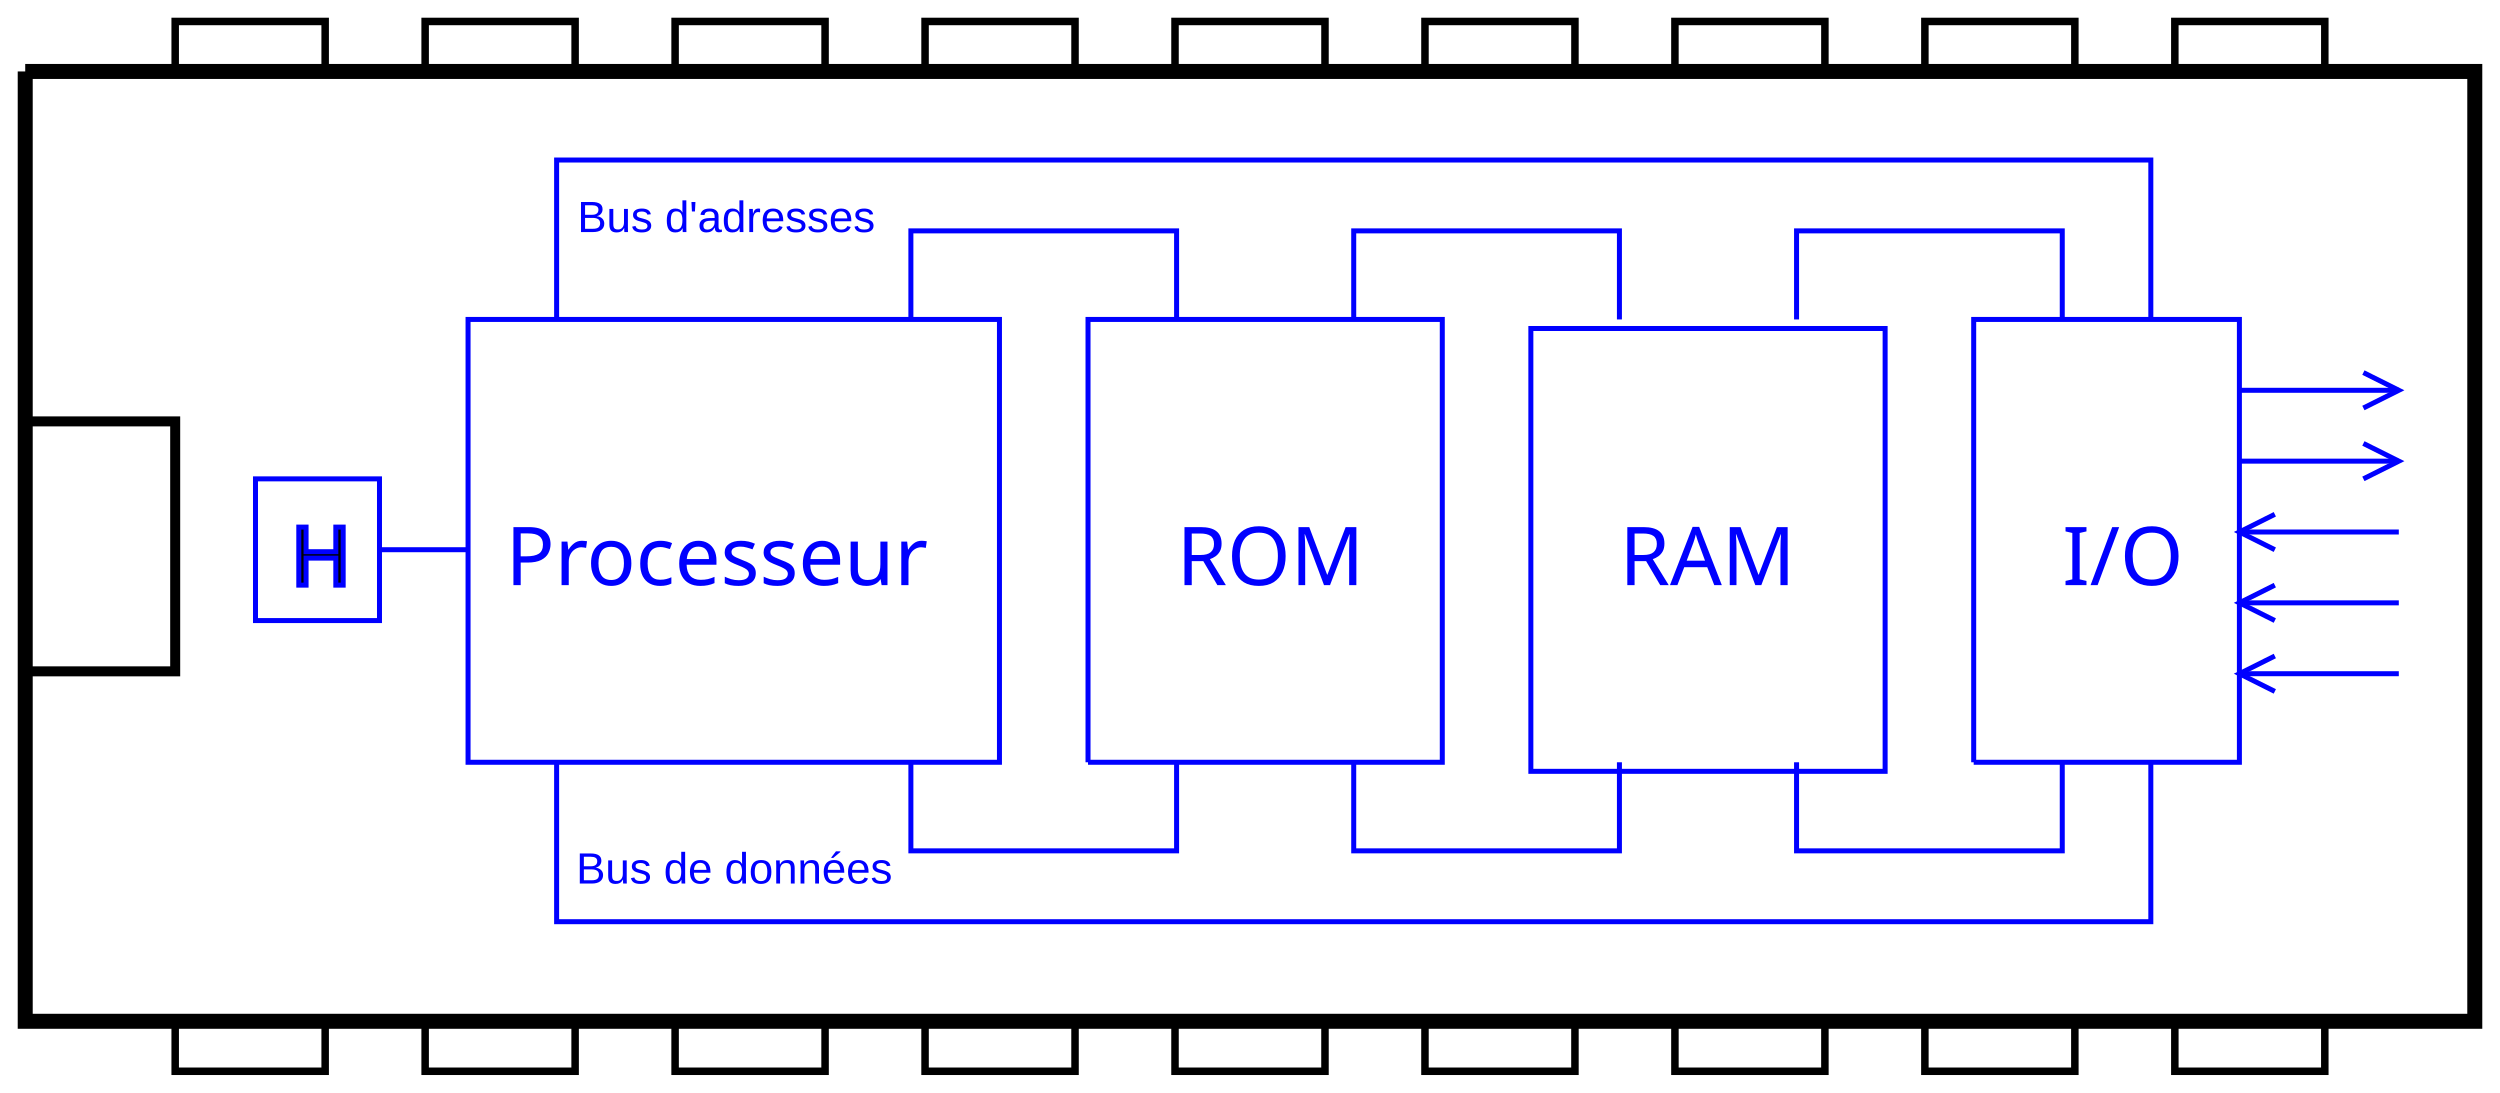
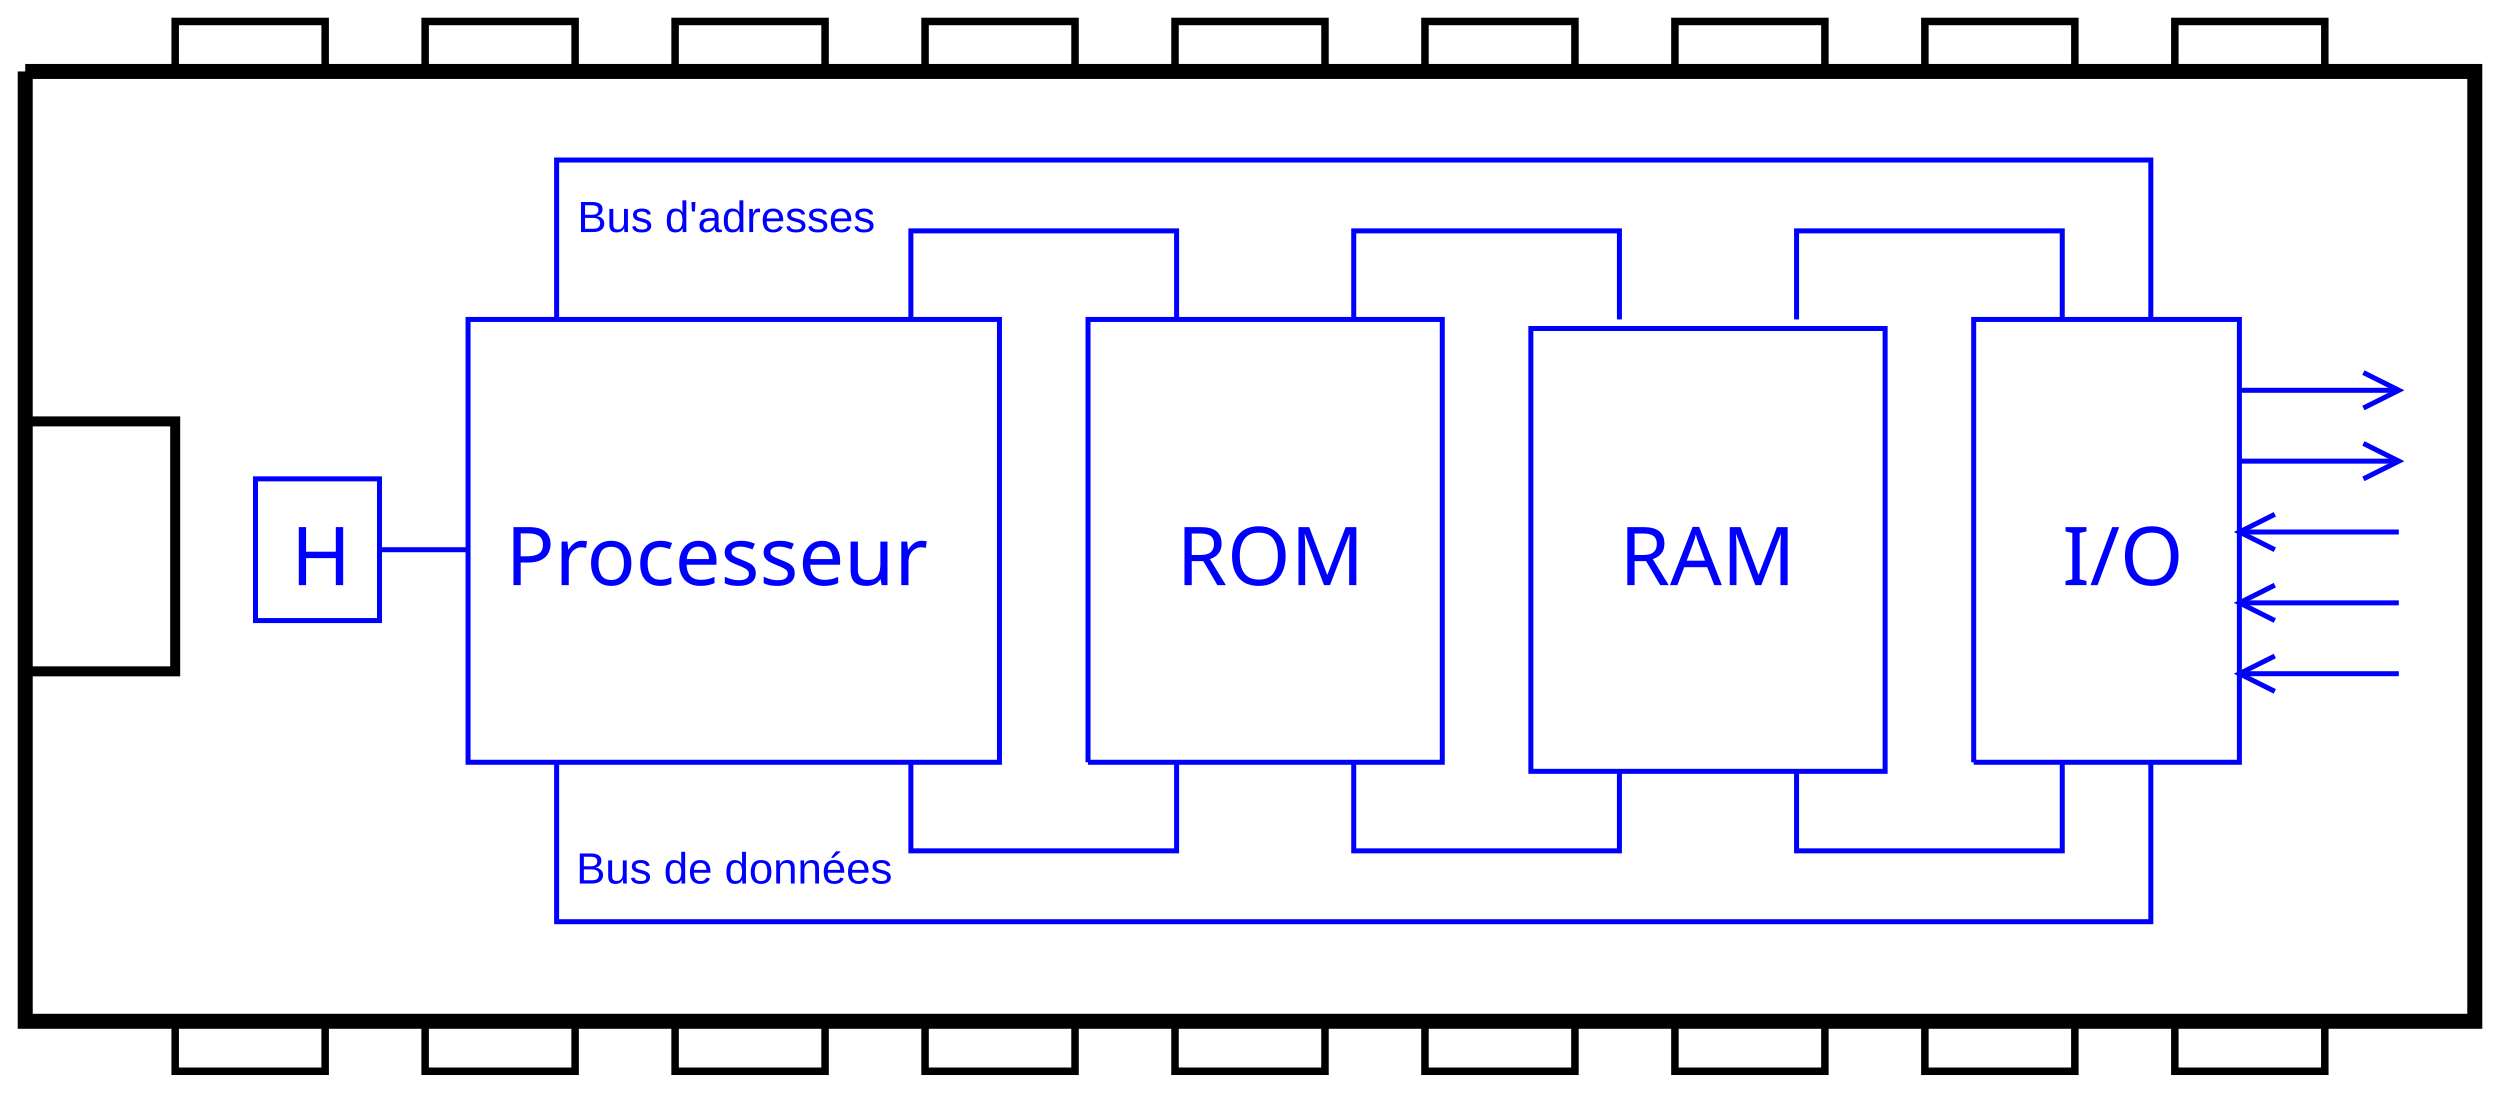
<svg xmlns="http://www.w3.org/2000/svg" width="141.136mm" height="61.69mm" viewBox="0 0 500.087 218.587" id="svg2" version="1.1">
  <defs id="defs4" />
  <g id="layer1" transform="translate(5.043308,-138.0689)">
    <text xml:space="preserve" style="font-style:normal;font-weight:normal;font-size:16.25px;line-height:125%;font-family:Sans;letter-spacing:0px;word-spacing:0px;fill:#0000ff;fill-opacity:1;stroke:none;stroke-width:1px;stroke-linecap:butt;stroke-linejoin:miter;stroke-opacity:1;" x="96.083" y="255.118" id="text4138">
      <tspan id="tspan4140" x="96.083" y="255.118">Processeur</tspan>
    </text>
    <text xml:space="preserve" style="font-style:normal;font-weight:normal;font-size:16.25px;line-height:125%;font-family:Sans;letter-spacing:0px;word-spacing:0px;fill:#0000ff;fill-opacity:1;stroke:none;stroke-width:1px;stroke-linecap:butt;stroke-linejoin:miter;stroke-opacity:1;" x="230.315" y="255.118" id="text4142">
      <tspan id="tspan4144" x="230.315" y="255.118">ROM</tspan>
    </text>
    <text xml:space="preserve" style="font-style:normal;font-weight:normal;font-size:16.25px;line-height:125%;font-family:Sans;letter-spacing:0px;word-spacing:0px;fill:#0000ff;fill-opacity:1;stroke:none;stroke-width:1px;stroke-linecap:butt;stroke-linejoin:miter;stroke-opacity:1;" x="318.898" y="255.118" id="text4146">
      <tspan id="tspan4148" x="318.898" y="255.118">RAM</tspan>
    </text>
    <text xml:space="preserve" style="font-style:normal;font-weight:normal;font-size:16.25px;line-height:125%;font-family:Sans;letter-spacing:0px;word-spacing:0px;fill:#0000ff;fill-opacity:1;stroke:none;stroke-width:1px;stroke-linecap:butt;stroke-linejoin:miter;stroke-opacity:1;" x="407.48" y="255.118" id="text4150">
      <tspan id="tspan4152" x="407.48" y="255.118">I/O</tspan>
    </text>
    <path style="fill:none;fill-rule:evenodd;stroke:#0000ff;stroke-width:1px;stroke-linecap:butt;stroke-linejoin:miter;stroke-opacity:1" d="m 88.583,290.551 0,-88.583 106.299,0 0,88.583 z" id="path4154" transform="translate(1.6535434e-7,1.1023624e-6)" />
    <path style="fill:none;fill-rule:evenodd;stroke:#0000ff;stroke-width:1px;stroke-linecap:butt;stroke-linejoin:miter;stroke-opacity:1" d="m 212.598,290.551 0,-88.583 70.866,0 0,88.583 -70.866,0" id="path4156" />
    <path style="fill:none;fill-rule:evenodd;stroke:#0000ff;stroke-width:1px;stroke-linecap:butt;stroke-linejoin:miter;stroke-opacity:1" d="m 301.181,203.78 0,88.583 70.866,0 0,-88.583 z" id="path4158" />
    <path style="fill:none;fill-rule:evenodd;stroke:#0000ff;stroke-width:1px;stroke-linecap:butt;stroke-linejoin:miter;stroke-opacity:1" d="m 389.764,290.551 0,-88.583 53.15,0 0,88.583 -53.15,0" id="path4160" />
    <path style="fill:none;fill-rule:evenodd;stroke:#0000ff;stroke-width:1px;stroke-linecap:butt;stroke-linejoin:miter;stroke-opacity:1" d="m 106.299,290.551 0,31.89 318.898,0 0,-31.89" id="path4162" />
    <path style="fill:none;fill-rule:evenodd;stroke:#0000ff;stroke-width:1px;stroke-linecap:butt;stroke-linejoin:miter;stroke-opacity:1" d="m 177.165,290.551 0,17.717 53.15,0 0,-17.717" id="path4164" />
-     <path style="fill:none;fill-rule:evenodd;stroke:#0000ff;stroke-width:1px;stroke-linecap:butt;stroke-linejoin:miter;stroke-opacity:1" d="m 265.748,290.551 0,17.717 53.15,0 0,-17.717" id="path4166" />
-     <path style="fill:none;fill-rule:evenodd;stroke:#0000ff;stroke-width:1px;stroke-linecap:butt;stroke-linejoin:miter;stroke-opacity:1" d="m 354.331,290.551 0,17.717 53.15,0 0,-17.717" id="path4168" />
+     <path style="fill:none;fill-rule:evenodd;stroke:#0000ff;stroke-width:1px;stroke-linecap:butt;stroke-linejoin:miter;stroke-opacity:1" d="m 265.748,290.551 0,17.717 53.15,0 0,-15.906" id="path4166" />
+     <path style="fill:none;fill-rule:evenodd;stroke:#0000ff;stroke-width:1px;stroke-linecap:butt;stroke-linejoin:miter;stroke-opacity:1" d="m 354.331,292.362 0,15.906 53.15,0 0,-17.717" id="path4168" />
    <path style="fill:none;fill-rule:evenodd;stroke:#0000ff;stroke-width:1px;stroke-linecap:butt;stroke-linejoin:miter;stroke-opacity:1" d="m 106.299,201.969 0,-31.89 318.898,0 0,31.89" id="path4170" />
    <path style="fill:none;fill-rule:evenodd;stroke:#0000ff;stroke-width:1px;stroke-linecap:butt;stroke-linejoin:miter;stroke-opacity:1" d="m 177.165,201.969 0,-17.717 53.15,0 0,17.717" id="path4172" />
    <path style="fill:none;fill-rule:evenodd;stroke:#0000ff;stroke-width:1px;stroke-linecap:butt;stroke-linejoin:miter;stroke-opacity:1" d="m 265.748,201.969 0,-17.717 53.15,0 0,17.717" id="path4174" />
    <path style="fill:none;fill-rule:evenodd;stroke:#0000ff;stroke-width:1px;stroke-linecap:butt;stroke-linejoin:miter;stroke-opacity:1" d="m 354.331,201.969 0,-17.717 53.15,0 0,17.717" id="path4176" />
-     <text xml:space="preserve" style="font-style:normal;font-weight:normal;font-size:16.25px;line-height:125%;font-family:Sans;letter-spacing:0px;word-spacing:0px;fill:#000000;fill-opacity:1;stroke:#0000ff;stroke-width:1px;stroke-linecap:butt;stroke-linejoin:miter;stroke-opacity:1" x="53.15" y="255.118" id="text4178">
+     <text xml:space="preserve" style="font-style:normal;font-weight:normal;font-size:16.25px;line-height:125%;font-family:Sans;letter-spacing:0px;word-spacing:0px;fill:#0000ff;fill-opacity:1;stroke:none;stroke-width:1px;stroke-linecap:butt;stroke-linejoin:miter;stroke-opacity:1;" x="53.15" y="255.118" id="text4178">
      <tspan id="tspan4180" x="53.15" y="255.118">H</tspan>
    </text>
    <path style="fill:none;fill-rule:evenodd;stroke:#0000ff;stroke-width:1px;stroke-linecap:butt;stroke-linejoin:miter;stroke-opacity:1" d="m 46.063,262.205 24.803,0 0,-28.346 -24.803,0 z" id="path4182" />
    <path style="fill:none;fill-rule:evenodd;stroke:#0000ff;stroke-width:1px;stroke-linecap:butt;stroke-linejoin:miter;stroke-opacity:1" d="m 70.866,248.031 17.717,0" id="path4184" />
    <text xml:space="preserve" style="font-style:normal;font-variant:normal;font-weight:normal;font-stretch:normal;font-size:7.5px;line-height:125%;font-family:Arial;-inkscape-font-specification:Arial;letter-spacing:0px;word-spacing:0px;fill:#0000ff;fill-opacity:1;stroke:none;stroke-width:1px;stroke-linecap:butt;stroke-linejoin:miter;stroke-opacity:1;" x="110.456" y="184.489" id="text4186">
      <tspan id="tspan4188" x="110.456" y="184.489" style="font-size:8.75px;stroke:none;stroke-opacity:1;fill:#0000ff;fill-opacity:1;">Bus d'adresses</tspan>
    </text>
    <text xml:space="preserve" style="font-style:normal;font-variant:normal;font-weight:normal;font-stretch:normal;font-size:7.5px;line-height:125%;font-family:Arial;-inkscape-font-specification:Arial;letter-spacing:0px;word-spacing:0px;fill:#0000ff;fill-opacity:1;stroke:none;stroke-width:1px;stroke-linecap:butt;stroke-linejoin:miter;stroke-opacity:1;" x="110.219" y="314.806" id="text4186-1">
      <tspan id="tspan4188-3" x="110.219" y="314.806" style="font-size:8.75px;stroke:none;stroke-opacity:1;fill:#0000ff;fill-opacity:1;">Bus de données</tspan>
    </text>
    <path style="fill:none;fill-rule:evenodd;stroke:#0000ff;stroke-width:1px;stroke-linecap:butt;stroke-linejoin:miter;stroke-opacity:1" d="m 442.913,216.142 31.89,0" id="path4208" />
    <path style="fill:none;fill-rule:evenodd;stroke:#0000ff;stroke-width:1px;stroke-linecap:butt;stroke-linejoin:miter;stroke-opacity:1" d="m 442.913,230.315 31.89,0" id="path4210" />
    <path style="fill:none;fill-rule:evenodd;stroke:#0000ff;stroke-width:1px;stroke-linecap:butt;stroke-linejoin:miter;stroke-opacity:1" d="m 442.913,244.488 31.89,0" id="path4212" />
    <path style="fill:none;fill-rule:evenodd;stroke:#0000ff;stroke-width:1px;stroke-linecap:butt;stroke-linejoin:miter;stroke-opacity:1" d="m 442.913,258.661 31.89,0" id="path4214" />
    <path style="fill:none;fill-rule:evenodd;stroke:#0000ff;stroke-width:1px;stroke-linecap:butt;stroke-linejoin:miter;stroke-opacity:1" d="m 442.913,272.835 31.89,0" id="path4216" />
    <path style="fill:none;fill-rule:evenodd;stroke:#0000ff;stroke-width:1px;stroke-linecap:butt;stroke-linejoin:miter;stroke-opacity:1" d="m 467.717,212.598 7.087,3.543 -7.087,3.543" id="path4218" />
    <path style="fill:none;fill-rule:evenodd;stroke:#0000ff;stroke-width:1px;stroke-linecap:butt;stroke-linejoin:miter;stroke-opacity:1" d="m 467.717,226.772 7.087,3.543 -7.087,3.543" id="path4220" />
    <path style="fill:none;fill-rule:evenodd;stroke:#0000ff;stroke-width:1px;stroke-linecap:butt;stroke-linejoin:miter;stroke-opacity:1" d="m 450,240.945 -7.087,3.543 L 450,248.031" id="path4222" />
    <path style="fill:none;fill-rule:evenodd;stroke:#0000ff;stroke-width:1px;stroke-linecap:butt;stroke-linejoin:miter;stroke-opacity:1" d="m 450,255.118 -7.087,3.543 7.087,3.543" id="path4224" />
    <path style="fill:none;fill-rule:evenodd;stroke:#0000ff;stroke-width:1px;stroke-linecap:butt;stroke-linejoin:miter;stroke-opacity:1" d="m 450,269.291 -7.087,3.543 7.087,3.543" id="path4226" />
    <path style="fill:none;fill-rule:evenodd;stroke:#000000;stroke-width:3;stroke-linecap:butt;stroke-linejoin:miter;stroke-miterlimit:4;stroke-dasharray:none;stroke-opacity:1" d="M -3.9495272e-7,152.362 490,152.362 l 0,190 -490,0 L 0,152.362" id="path4262" />
    <path style="fill:none;fill-rule:evenodd;stroke:#000000;stroke-width:1.5;stroke-linecap:butt;stroke-linejoin:miter;stroke-miterlimit:4;stroke-dasharray:none;stroke-opacity:1" d="m 30,152.362 0,-10 30,0 0,10" id="path4264" />
    <path style="fill:none;fill-rule:evenodd;stroke:#000000;stroke-width:2;stroke-linecap:butt;stroke-linejoin:miter;stroke-miterlimit:4;stroke-dasharray:none;stroke-opacity:1" d="m 0,272.362 30,0 0,-50 -30,0" id="path4266" />
    <path style="fill:none;fill-rule:evenodd;stroke:#000000;stroke-width:1.5;stroke-linecap:butt;stroke-linejoin:miter;stroke-miterlimit:4;stroke-dasharray:none;stroke-opacity:1" d="m 80,152.362 0,-10 30,0 0,10" id="path4264-3" />
    <path style="fill:none;fill-rule:evenodd;stroke:#000000;stroke-width:1.5;stroke-linecap:butt;stroke-linejoin:miter;stroke-miterlimit:4;stroke-dasharray:none;stroke-opacity:1" d="m 130,152.362 0,-10 30,0 0,10" id="path4264-6" />
    <path style="fill:none;fill-rule:evenodd;stroke:#000000;stroke-width:1.5;stroke-linecap:butt;stroke-linejoin:miter;stroke-miterlimit:4;stroke-dasharray:none;stroke-opacity:1" d="m 180,152.362 0,-10 30,0 0,10" id="path4264-3-7" />
    <path style="fill:none;fill-rule:evenodd;stroke:#000000;stroke-width:1.5;stroke-linecap:butt;stroke-linejoin:miter;stroke-miterlimit:4;stroke-dasharray:none;stroke-opacity:1" d="m 230,152.362 0,-10 30,0 0,10" id="path4264-5" />
    <path style="fill:none;fill-rule:evenodd;stroke:#000000;stroke-width:1.5;stroke-linecap:butt;stroke-linejoin:miter;stroke-miterlimit:4;stroke-dasharray:none;stroke-opacity:1" d="m 280,152.362 0,-10 30,0 0,10" id="path4264-3-3" />
    <path style="fill:none;fill-rule:evenodd;stroke:#000000;stroke-width:1.5;stroke-linecap:butt;stroke-linejoin:miter;stroke-miterlimit:4;stroke-dasharray:none;stroke-opacity:1" d="m 330,152.362 0,-10 30,0 0,10" id="path4264-6-5" />
    <path style="fill:none;fill-rule:evenodd;stroke:#000000;stroke-width:1.5;stroke-linecap:butt;stroke-linejoin:miter;stroke-miterlimit:4;stroke-dasharray:none;stroke-opacity:1" d="m 380,152.362 0,-10 30,0 0,10" id="path4264-3-7-6" />
    <path style="fill:none;fill-rule:evenodd;stroke:#000000;stroke-width:1.5;stroke-linecap:butt;stroke-linejoin:miter;stroke-miterlimit:4;stroke-dasharray:none;stroke-opacity:1" d="m 430,152.362 0,-10 30,0 0,10" id="path4264-3-7-6-2" />
    <path style="fill:none;fill-rule:evenodd;stroke:#000000;stroke-width:1.5;stroke-linecap:butt;stroke-linejoin:miter;stroke-miterlimit:4;stroke-dasharray:none;stroke-opacity:1" d="m 30,342.362 0,10 30,0 0,-10" id="path4264-9" />
    <path style="fill:none;fill-rule:evenodd;stroke:#000000;stroke-width:1.5;stroke-linecap:butt;stroke-linejoin:miter;stroke-miterlimit:4;stroke-dasharray:none;stroke-opacity:1" d="m 80,342.362 0,10 30,0 0,-10" id="path4264-3-1" />
    <path style="fill:none;fill-rule:evenodd;stroke:#000000;stroke-width:1.5;stroke-linecap:butt;stroke-linejoin:miter;stroke-miterlimit:4;stroke-dasharray:none;stroke-opacity:1" d="m 130,342.362 0,10 30,0 0,-10" id="path4264-6-2" />
    <path style="fill:none;fill-rule:evenodd;stroke:#000000;stroke-width:1.5;stroke-linecap:butt;stroke-linejoin:miter;stroke-miterlimit:4;stroke-dasharray:none;stroke-opacity:1" d="m 180,342.362 0,10 30,0 0,-10" id="path4264-3-7-7" />
    <path style="fill:none;fill-rule:evenodd;stroke:#000000;stroke-width:1.5;stroke-linecap:butt;stroke-linejoin:miter;stroke-miterlimit:4;stroke-dasharray:none;stroke-opacity:1" d="m 230,342.362 0,10 30,0 0,-10" id="path4264-5-0" />
    <path style="fill:none;fill-rule:evenodd;stroke:#000000;stroke-width:1.5;stroke-linecap:butt;stroke-linejoin:miter;stroke-miterlimit:4;stroke-dasharray:none;stroke-opacity:1" d="m 280,342.362 0,10 30,0 0,-10" id="path4264-3-3-9" />
    <path style="fill:none;fill-rule:evenodd;stroke:#000000;stroke-width:1.5;stroke-linecap:butt;stroke-linejoin:miter;stroke-miterlimit:4;stroke-dasharray:none;stroke-opacity:1" d="m 330,342.362 0,10 30,0 0,-10" id="path4264-6-5-3" />
    <path style="fill:none;fill-rule:evenodd;stroke:#000000;stroke-width:1.5;stroke-linecap:butt;stroke-linejoin:miter;stroke-miterlimit:4;stroke-dasharray:none;stroke-opacity:1" d="m 380,342.362 0,10 30,0 0,-10" id="path4264-3-7-6-6" />
    <path style="fill:none;fill-rule:evenodd;stroke:#000000;stroke-width:1.5;stroke-linecap:butt;stroke-linejoin:miter;stroke-miterlimit:4;stroke-dasharray:none;stroke-opacity:1" d="m 430,342.362 0,10 30,0 0,-10" id="path4264-3-7-6-2-0" />
  </g>
</svg>
